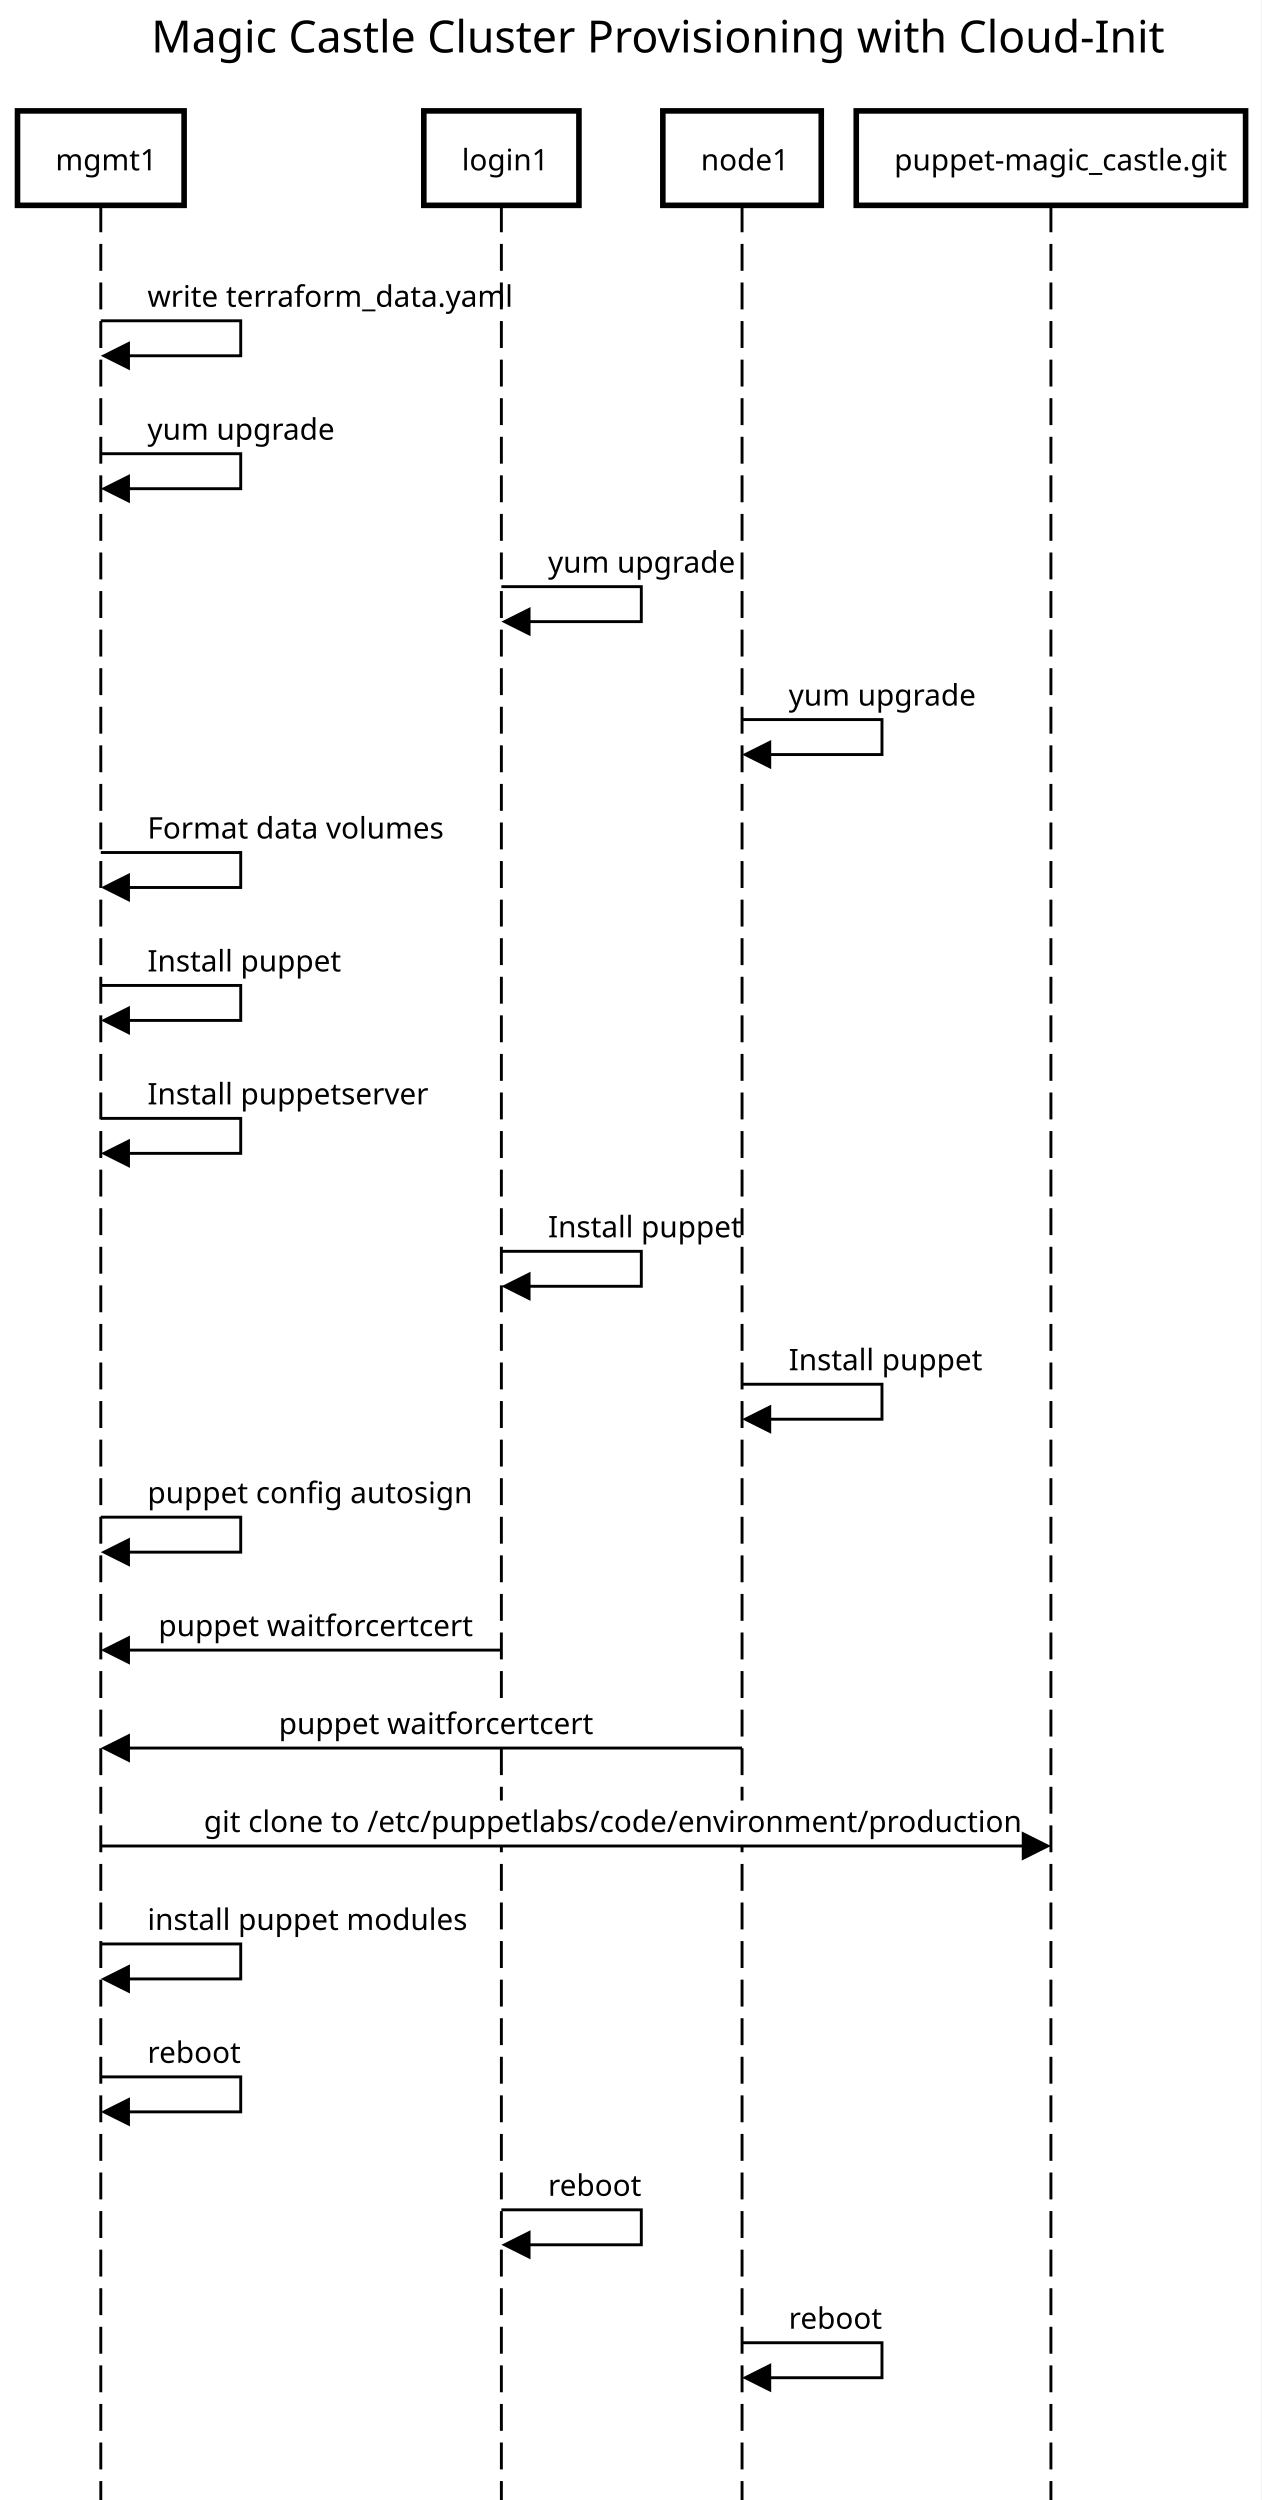
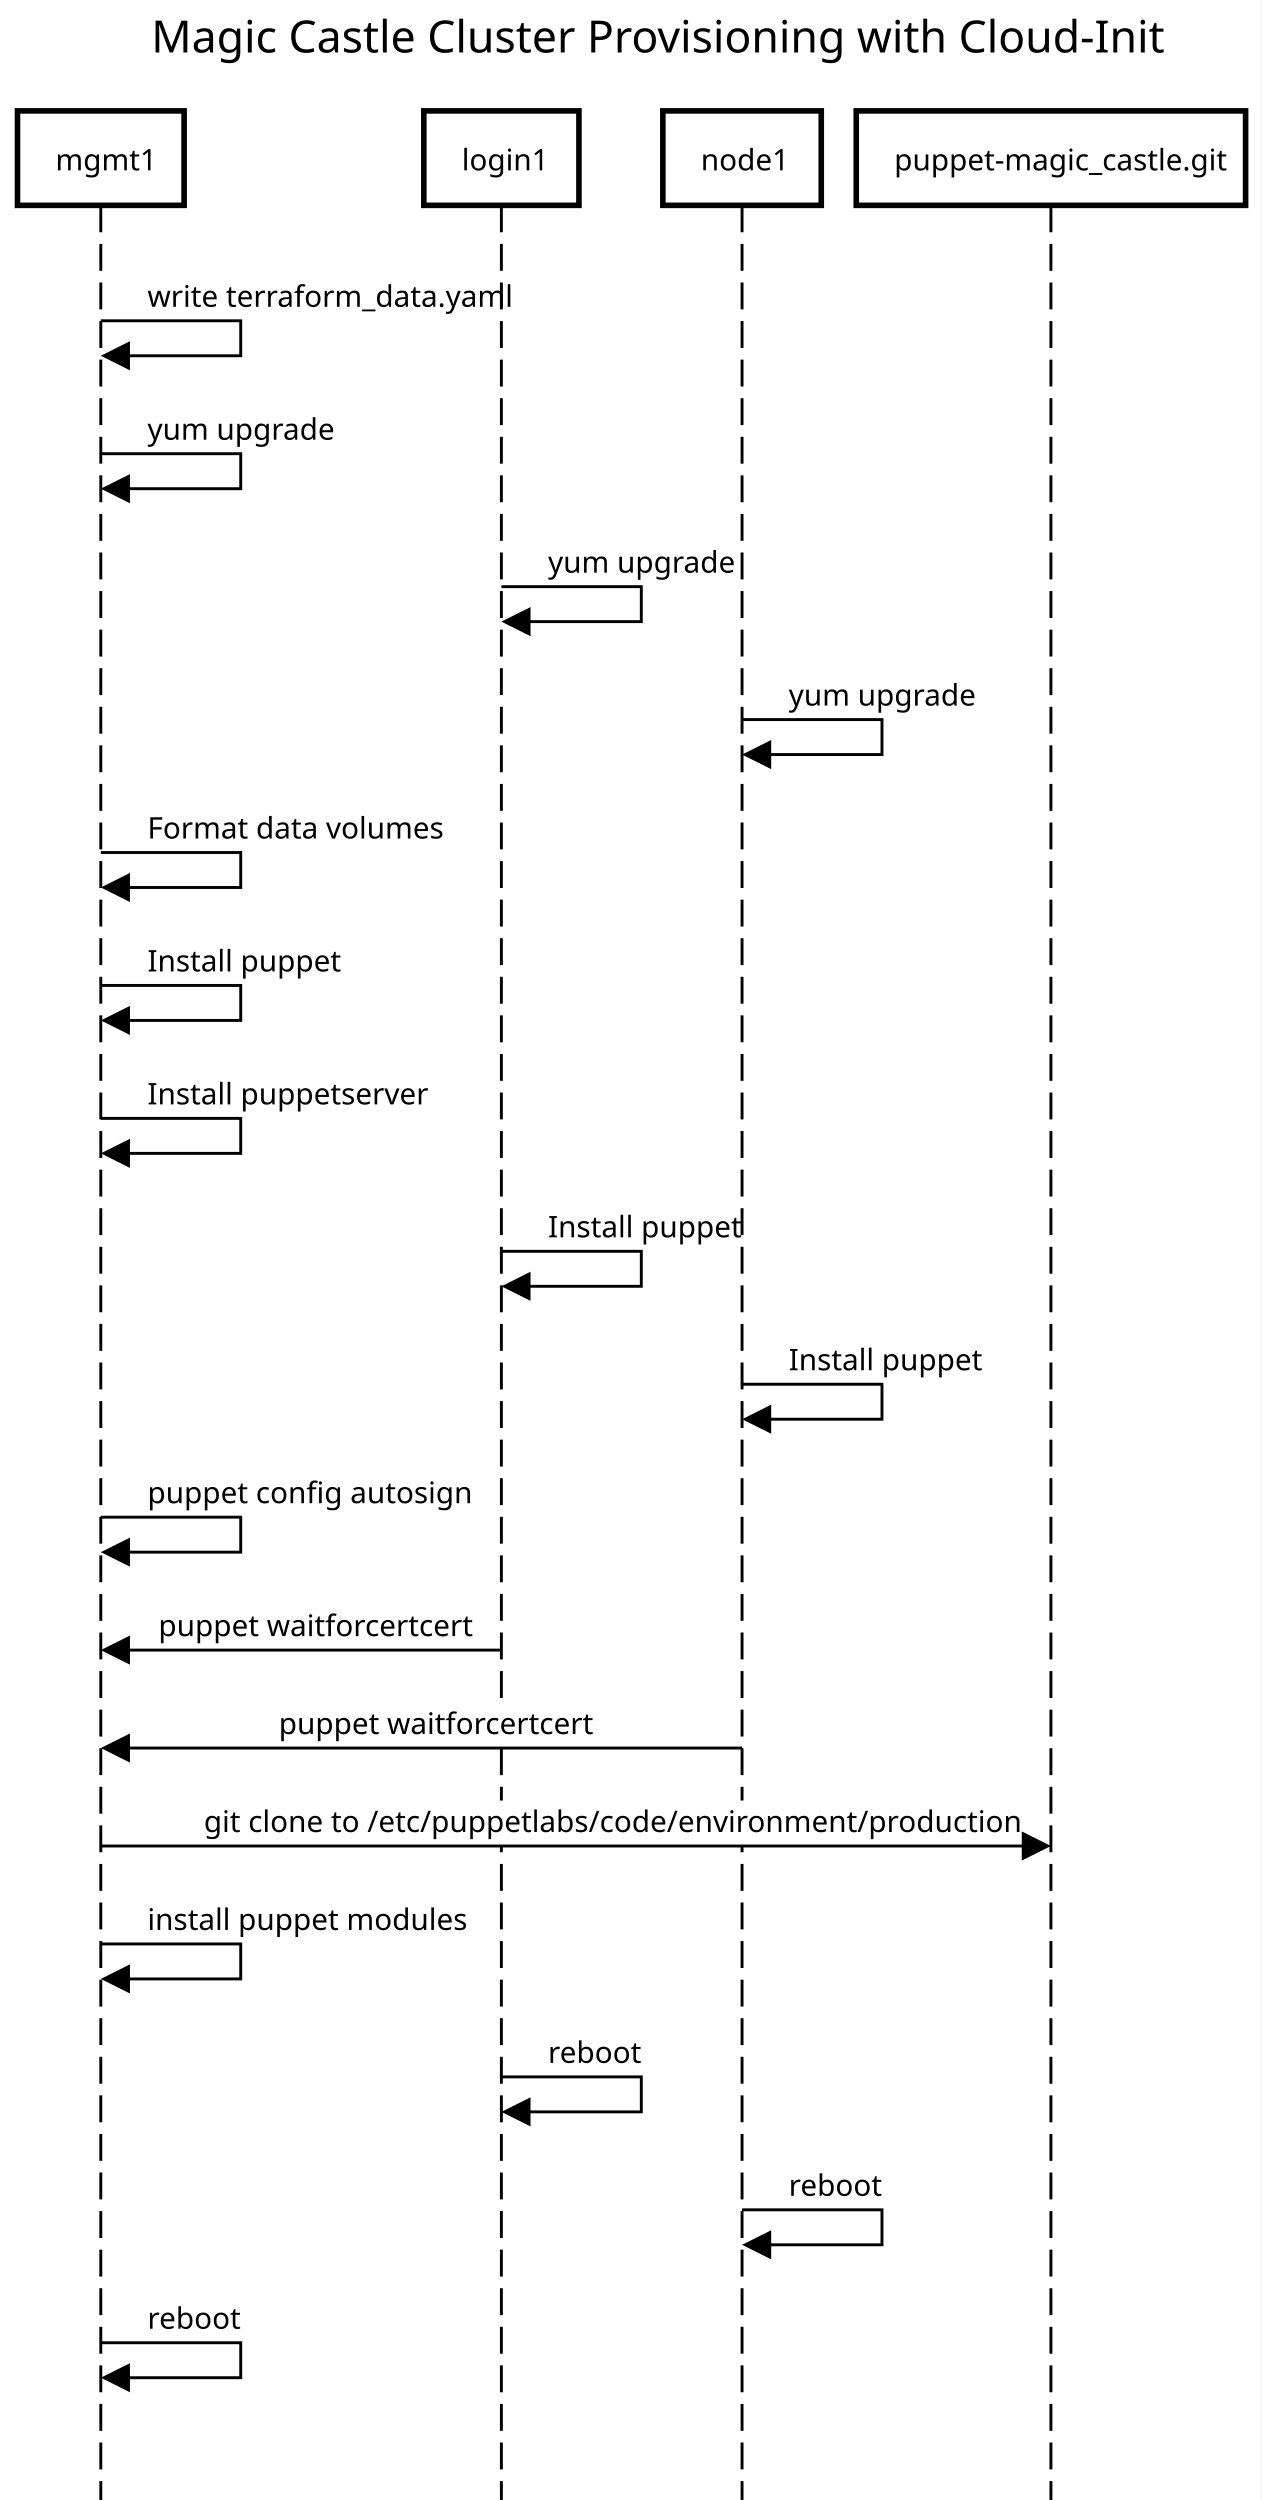
<svg xmlns="http://www.w3.org/2000/svg" version="1.1" width="453" height="898">
  <defs />
  <g>
    <g />
    <g />
    <g />
    <g />
    <g />
    <g />
    <g />
    <g />
    <g />
    <g />
    <g />
    <g />
    <g />
    <g />
    <g />
    <g />
    <g />
    <g>
      <rect fill="white" stroke="none" x="0" y="0" width="453" height="898" />
    </g>
    <g>
      <text fill="black" stroke="none" font-family="sans-serif" font-size="12pt" font-style="normal" font-weight="normal" text-decoration="normal" x="54.338" y="18.848" text-anchor="start" dominant-baseline="alphabetic">Magic Castle Cluster Provisioning with Cloud-Init</text>
    </g>
    <g />
    <g>
      <path fill="none" stroke="black" paint-order="fill stroke markers" d=" M 36.206 73.76 L 36.206 898.059" stroke-miterlimit="10" stroke-width="1.047" stroke-dasharray="9.666,4.189" />
      <path fill="none" stroke="black" paint-order="fill stroke markers" d=" M 180.094 73.76 L 180.094 898.059" stroke-miterlimit="10" stroke-width="1.047" stroke-dasharray="9.666,4.189" />
      <path fill="none" stroke="black" paint-order="fill stroke markers" d=" M 266.544 73.76 L 266.544 898.059" stroke-miterlimit="10" stroke-width="1.047" stroke-dasharray="9.666,4.189" />
      <path fill="none" stroke="black" paint-order="fill stroke markers" d=" M 377.491 73.76 L 377.491 898.059" stroke-miterlimit="10" stroke-width="1.047" stroke-dasharray="9.666,4.189" />
    </g>
    <g>
      <path fill="none" stroke="none" />
      <g>
        <path fill="white" stroke="black" paint-order="fill stroke markers" d=" M 6.283 39.833 L 66.129 39.833 L 66.129 73.76 L 6.283 73.76 L 6.283 39.833 Z" stroke-miterlimit="10" stroke-width="2.01" stroke-dasharray="" />
      </g>
      <g>
        <g />
        <text fill="black" stroke="none" font-family="sans-serif" font-size="8pt" font-style="normal" font-weight="normal" text-decoration="normal" x="19.916" y="61.194" text-anchor="start" dominant-baseline="alphabetic">mgmt1</text>
      </g>
      <path fill="none" stroke="none" />
      <g>
        <path fill="white" stroke="black" paint-order="fill stroke markers" d=" M 152.235 39.833 L 207.953 39.833 L 207.953 73.76 L 152.235 73.76 L 152.235 39.833 Z" stroke-miterlimit="10" stroke-width="2.01" stroke-dasharray="" />
      </g>
      <g>
        <g />
        <text fill="black" stroke="none" font-family="sans-serif" font-size="8pt" font-style="normal" font-weight="normal" text-decoration="normal" x="165.868" y="61.194" text-anchor="start" dominant-baseline="alphabetic">login1</text>
      </g>
      <path fill="none" stroke="none" />
      <g>
        <path fill="white" stroke="black" paint-order="fill stroke markers" d=" M 238.089 39.833 L 294.999 39.833 L 294.999 73.76 L 238.089 73.76 L 238.089 39.833 Z" stroke-miterlimit="10" stroke-width="2.01" stroke-dasharray="" />
      </g>
      <g>
        <g />
        <text fill="black" stroke="none" font-family="sans-serif" font-size="8pt" font-style="normal" font-weight="normal" text-decoration="normal" x="251.722" y="61.194" text-anchor="start" dominant-baseline="alphabetic">node1</text>
      </g>
      <path fill="none" stroke="none" />
      <g>
        <path fill="white" stroke="black" paint-order="fill stroke markers" d=" M 307.565 39.833 L 447.417 39.833 L 447.417 73.76 L 307.565 73.76 L 307.565 39.833 Z" stroke-miterlimit="10" stroke-width="2.01" stroke-dasharray="" />
      </g>
      <g>
        <g />
        <text fill="black" stroke="none" font-family="sans-serif" font-size="8pt" font-style="normal" font-weight="normal" text-decoration="normal" x="321.198" y="61.194" text-anchor="start" dominant-baseline="alphabetic">puppet-magic_castle.git</text>
      </g>
    </g>
    <g>
      <g>
        <g>
          <rect fill="white" stroke="none" x="51.075" y="98.891" width="124.621" height="16.335" />
        </g>
        <text fill="black" stroke="none" font-family="sans-serif" font-size="8pt" font-style="normal" font-weight="normal" text-decoration="normal" x="52.96" y="110.2" text-anchor="start" dominant-baseline="alphabetic">write terraform_data.yaml</text>
      </g>
      <g>
        <path fill="none" stroke="black" paint-order="fill stroke markers" d=" M 36.206 115.226 L 86.468 115.226 L 86.468 127.792 L 38.3 127.792" stroke-miterlimit="10" stroke-width="1.047" stroke-dasharray="" />
        <g transform="translate(36.20565,127.7916) translate(-36.20565,-127.7916)">
          <path fill="black" stroke="none" paint-order="stroke fill markers" d=" M 46.677 122.556 L 36.206 127.792 L 46.677 133.027 Z" />
        </g>
      </g>
      <g>
        <g>
          <rect fill="white" stroke="none" x="51.075" y="146.64" width="65.991" height="16.335" />
        </g>
        <text fill="black" stroke="none" font-family="sans-serif" font-size="8pt" font-style="normal" font-weight="normal" text-decoration="normal" x="52.96" y="157.949" text-anchor="start" dominant-baseline="alphabetic">yum upgrade</text>
      </g>
      <g>
        <path fill="none" stroke="black" paint-order="fill stroke markers" d=" M 36.206 162.975 L 86.468 162.975 L 86.468 175.541 L 38.3 175.541" stroke-miterlimit="10" stroke-width="1.047" stroke-dasharray="" />
        <g transform="translate(36.20565,175.5406) translate(-36.20565,-175.5406)">
          <path fill="black" stroke="none" paint-order="stroke fill markers" d=" M 46.677 170.305 L 36.206 175.541 L 46.677 180.776 Z" />
        </g>
      </g>
      <g>
        <g>
          <rect fill="white" stroke="none" x="194.963" y="194.389" width="65.991" height="16.335" />
        </g>
        <text fill="black" stroke="none" font-family="sans-serif" font-size="8pt" font-style="normal" font-weight="normal" text-decoration="normal" x="196.848" y="205.698" text-anchor="start" dominant-baseline="alphabetic">yum upgrade</text>
      </g>
      <g>
        <path fill="none" stroke="black" paint-order="fill stroke markers" d=" M 180.094 210.724 L 230.356 210.724 L 230.356 223.29 L 182.188 223.29" stroke-miterlimit="10" stroke-width="1.047" stroke-dasharray="" />
        <g transform="translate(180.0937,223.2897) translate(-180.0937,-223.2897)">
          <path fill="black" stroke="none" paint-order="stroke fill markers" d=" M 190.565 218.054 L 180.094 223.29 L 190.565 228.525 Z" />
        </g>
      </g>
      <g>
        <g>
          <rect fill="white" stroke="none" x="281.413" y="242.138" width="65.991" height="16.335" />
        </g>
        <text fill="black" stroke="none" font-family="sans-serif" font-size="8pt" font-style="normal" font-weight="normal" text-decoration="normal" x="283.298" y="253.447" text-anchor="start" dominant-baseline="alphabetic">yum upgrade</text>
      </g>
      <g>
        <path fill="none" stroke="black" paint-order="fill stroke markers" d=" M 266.544 258.473 L 316.806 258.473 L 316.806 271.039 L 268.638 271.039" stroke-miterlimit="10" stroke-width="1.047" stroke-dasharray="" />
        <g transform="translate(266.5439,271.0387) translate(-266.5439,-271.0387)">
          <path fill="black" stroke="none" paint-order="stroke fill markers" d=" M 277.015 265.803 L 266.544 271.039 L 277.015 276.274 Z" />
        </g>
      </g>
      <g>
        <g>
          <rect fill="white" stroke="none" x="51.075" y="289.887" width="103.894" height="16.335" />
        </g>
        <text fill="black" stroke="none" font-family="sans-serif" font-size="8pt" font-style="normal" font-weight="normal" text-decoration="normal" x="52.96" y="301.196" text-anchor="start" dominant-baseline="alphabetic">Format data volumes</text>
      </g>
      <g>
        <path fill="none" stroke="black" paint-order="fill stroke markers" d=" M 36.206 306.222 L 86.468 306.222 L 86.468 318.788 L 38.3 318.788" stroke-miterlimit="10" stroke-width="1.047" stroke-dasharray="" />
        <g transform="translate(36.20565,318.7878) translate(-36.20565,-318.7878)">
          <path fill="black" stroke="none" paint-order="stroke fill markers" d=" M 46.677 313.552 L 36.206 318.788 L 46.677 324.023 Z" />
        </g>
      </g>
      <g>
        <g>
          <rect fill="white" stroke="none" x="51.075" y="337.636" width="67.183" height="16.335" />
        </g>
        <text fill="black" stroke="none" font-family="sans-serif" font-size="8pt" font-style="normal" font-weight="normal" text-decoration="normal" x="52.96" y="348.945" text-anchor="start" dominant-baseline="alphabetic">Install puppet</text>
      </g>
      <g>
        <path fill="none" stroke="black" paint-order="fill stroke markers" d=" M 36.206 353.971 L 86.468 353.971 L 86.468 366.537 L 38.3 366.537" stroke-miterlimit="10" stroke-width="1.047" stroke-dasharray="" />
        <g transform="translate(36.20565,366.5368) translate(-36.20565,-366.5368)">
          <path fill="black" stroke="none" paint-order="stroke fill markers" d=" M 46.677 361.301 L 36.206 366.537 L 46.677 371.772 Z" />
        </g>
      </g>
      <g>
        <g>
          <rect fill="white" stroke="none" x="51.075" y="385.385" width="96.8" height="16.335" />
        </g>
        <text fill="black" stroke="none" font-family="sans-serif" font-size="8pt" font-style="normal" font-weight="normal" text-decoration="normal" x="52.96" y="396.694" text-anchor="start" dominant-baseline="alphabetic">Install puppetserver</text>
      </g>
      <g>
        <path fill="none" stroke="black" paint-order="fill stroke markers" d=" M 36.206 401.72 L 86.468 401.72 L 86.468 414.286 L 38.3 414.286" stroke-miterlimit="10" stroke-width="1.047" stroke-dasharray="" />
        <g transform="translate(36.20565,414.2859) translate(-36.20565,-414.2859)">
          <path fill="black" stroke="none" paint-order="stroke fill markers" d=" M 46.677 409.05 L 36.206 414.286 L 46.677 419.522 Z" />
        </g>
      </g>
      <g>
        <g>
          <rect fill="white" stroke="none" x="194.963" y="433.134" width="67.183" height="16.335" />
        </g>
        <text fill="black" stroke="none" font-family="sans-serif" font-size="8pt" font-style="normal" font-weight="normal" text-decoration="normal" x="196.848" y="444.443" text-anchor="start" dominant-baseline="alphabetic">Install puppet</text>
      </g>
      <g>
        <path fill="none" stroke="black" paint-order="fill stroke markers" d=" M 180.094 449.469 L 230.356 449.469 L 230.356 462.035 L 182.188 462.035" stroke-miterlimit="10" stroke-width="1.047" stroke-dasharray="" />
        <g transform="translate(180.0937,462.0349) translate(-180.0937,-462.0349)">
          <path fill="black" stroke="none" paint-order="stroke fill markers" d=" M 190.565 456.799 L 180.094 462.035 L 190.565 467.271 Z" />
        </g>
      </g>
      <g>
        <g>
          <rect fill="white" stroke="none" x="281.413" y="480.883" width="67.183" height="16.335" />
        </g>
        <text fill="black" stroke="none" font-family="sans-serif" font-size="8pt" font-style="normal" font-weight="normal" text-decoration="normal" x="283.298" y="492.192" text-anchor="start" dominant-baseline="alphabetic">Install puppet</text>
      </g>
      <g>
        <path fill="none" stroke="black" paint-order="fill stroke markers" d=" M 266.544 497.218 L 316.806 497.218 L 316.806 509.784 L 268.638 509.784" stroke-miterlimit="10" stroke-width="1.047" stroke-dasharray="" />
        <g transform="translate(266.5439,509.784) translate(-266.5439,-509.784)">
          <path fill="black" stroke="none" paint-order="stroke fill markers" d=" M 277.015 504.548 L 266.544 509.784 L 277.015 515.02 Z" />
        </g>
      </g>
      <g>
        <g>
          <rect fill="white" stroke="none" x="51.075" y="528.632" width="111.046" height="16.335" />
        </g>
        <text fill="black" stroke="none" font-family="sans-serif" font-size="8pt" font-style="normal" font-weight="normal" text-decoration="normal" x="52.96" y="539.941" text-anchor="start" dominant-baseline="alphabetic">puppet config autosign</text>
      </g>
      <g>
        <path fill="none" stroke="black" paint-order="fill stroke markers" d=" M 36.206 544.968 L 86.468 544.968 L 86.468 557.533 L 38.3 557.533" stroke-miterlimit="10" stroke-width="1.047" stroke-dasharray="" />
        <g transform="translate(36.20565,557.5331) translate(-36.20565,-557.5331)">
          <path fill="black" stroke="none" paint-order="stroke fill markers" d=" M 46.677 552.297 L 36.206 557.533 L 46.677 562.769 Z" />
        </g>
      </g>
      <g>
        <g>
          <rect fill="white" stroke="none" x="55.013" y="576.381" width="106.273" height="16.335" />
        </g>
        <text fill="black" stroke="none" font-family="sans-serif" font-size="8pt" font-style="normal" font-weight="normal" text-decoration="normal" x="56.898" y="587.69" text-anchor="start" dominant-baseline="alphabetic">puppet waitforcertcert</text>
      </g>
      <g>
        <path fill="none" stroke="black" paint-order="fill stroke markers" d=" M 180.094 592.717 L 38.3 592.717" stroke-miterlimit="10" stroke-width="1.047" stroke-dasharray="" />
        <g transform="translate(36.20565,592.7166) translate(-36.20565,-592.7166)">
          <path fill="black" stroke="none" paint-order="stroke fill markers" d=" M 46.677 587.481 L 36.206 592.717 L 46.677 597.952 Z" />
        </g>
      </g>
      <g>
        <g>
          <rect fill="white" stroke="none" x="98.238" y="611.565" width="106.273" height="16.335" />
        </g>
        <text fill="black" stroke="none" font-family="sans-serif" font-size="8pt" font-style="normal" font-weight="normal" text-decoration="normal" x="100.123" y="622.874" text-anchor="start" dominant-baseline="alphabetic">puppet waitforcertcert</text>
      </g>
      <g>
        <path fill="none" stroke="black" paint-order="fill stroke markers" d=" M 266.544 627.9 L 38.3 627.9" stroke-miterlimit="10" stroke-width="1.047" stroke-dasharray="" />
        <g transform="translate(36.20565,627.9001) translate(-36.20565,-627.9001)">
          <path fill="black" stroke="none" paint-order="stroke fill markers" d=" M 46.677 622.664 L 36.206 627.9 L 46.677 633.136 Z" />
        </g>
      </g>
      <g>
        <g>
          <rect fill="white" stroke="none" x="71.331" y="646.748" width="271.034" height="16.335" />
        </g>
        <text fill="black" stroke="none" font-family="sans-serif" font-size="8pt" font-style="normal" font-weight="normal" text-decoration="normal" x="73.216" y="658.057" text-anchor="start" dominant-baseline="alphabetic">git clone to /etc/puppetlabs/code/environment/production</text>
      </g>
      <g>
        <path fill="none" stroke="black" paint-order="fill stroke markers" d=" M 36.206 663.084 L 375.397 663.084" stroke-miterlimit="10" stroke-width="1.047" stroke-dasharray="" />
        <g transform="translate(377.4909,663.0836) translate(-377.4909,-663.0836)">
          <path fill="black" stroke="none" paint-order="stroke fill markers" d=" M 367.02 657.848 L 377.491 663.084 L 367.02 668.319 Z" />
        </g>
      </g>
      <g>
        <g>
          <rect fill="white" stroke="none" x="51.075" y="681.932" width="109.844" height="16.335" />
        </g>
        <text fill="black" stroke="none" font-family="sans-serif" font-size="8pt" font-style="normal" font-weight="normal" text-decoration="normal" x="52.96" y="693.241" text-anchor="start" dominant-baseline="alphabetic">install puppet modules</text>
      </g>
      <g>
        <path fill="none" stroke="black" paint-order="fill stroke markers" d=" M 36.206 698.267 L 86.468 698.267 L 86.468 710.833 L 38.3 710.833" stroke-miterlimit="10" stroke-width="1.047" stroke-dasharray="" />
        <g transform="translate(36.20565,710.8327) translate(-36.20565,-710.8327)">
          <path fill="black" stroke="none" paint-order="stroke fill markers" d=" M 46.677 705.597 L 36.206 710.833 L 46.677 716.068 Z" />
        </g>
      </g>
      <g>
        <g>
-           <rect fill="white" stroke="none" x="51.075" y="729.681" width="33.995" height="16.335" />
-         </g>
-         <text fill="black" stroke="none" font-family="sans-serif" font-size="8pt" font-style="normal" font-weight="normal" text-decoration="normal" x="52.96" y="740.99" text-anchor="start" dominant-baseline="alphabetic">reboot</text>
-       </g>
-       <g>
-         <path fill="none" stroke="black" paint-order="fill stroke markers" d=" M 36.206 746.016 L 86.468 746.016 L 86.468 758.582 L 38.3 758.582" stroke-miterlimit="10" stroke-width="1.047" stroke-dasharray="" />
-         <g transform="translate(36.20565,758.5817) translate(-36.20565,-758.5817)">
-           <path fill="black" stroke="none" paint-order="stroke fill markers" d=" M 46.677 753.346 L 36.206 758.582 L 46.677 763.817 Z" />
-         </g>
-       </g>
-       <g>
-         <g>
-           <rect fill="white" stroke="none" x="194.963" y="777.43" width="33.995" height="16.335" />
-         </g>
-         <text fill="black" stroke="none" font-family="sans-serif" font-size="8pt" font-style="normal" font-weight="normal" text-decoration="normal" x="196.848" y="788.739" text-anchor="start" dominant-baseline="alphabetic">reboot</text>
-       </g>
-       <g>
-         <path fill="none" stroke="black" paint-order="fill stroke markers" d=" M 180.094 793.765 L 230.356 793.765 L 230.356 806.331 L 182.188 806.331" stroke-miterlimit="10" stroke-width="1.047" stroke-dasharray="" />
-         <g transform="translate(180.0937,806.3308) translate(-180.0937,-806.3308)">
-           <path fill="black" stroke="none" paint-order="stroke fill markers" d=" M 190.565 801.095 L 180.094 806.331 L 190.565 811.566 Z" />
-         </g>
-       </g>
-       <g>
-         <g>
-           <rect fill="white" stroke="none" x="281.413" y="825.179" width="33.995" height="16.335" />
-         </g>
-         <text fill="black" stroke="none" font-family="sans-serif" font-size="8pt" font-style="normal" font-weight="normal" text-decoration="normal" x="283.298" y="836.488" text-anchor="start" dominant-baseline="alphabetic">reboot</text>
-       </g>
-       <g>
-         <path fill="none" stroke="black" paint-order="fill stroke markers" d=" M 266.544 841.514 L 316.806 841.514 L 316.806 854.08 L 268.638 854.08" stroke-miterlimit="10" stroke-width="1.047" stroke-dasharray="" />
-         <g transform="translate(266.5439,854.0798) translate(-266.5439,-854.0798)">
-           <path fill="black" stroke="none" paint-order="stroke fill markers" d=" M 277.015 848.844 L 266.544 854.08 L 277.015 859.315 Z" />
+           <rect fill="white" stroke="none" x="194.963" y="729.681" width="33.995" height="16.335" />
+         </g>
+         <text fill="black" stroke="none" font-family="sans-serif" font-size="8pt" font-style="normal" font-weight="normal" text-decoration="normal" x="196.848" y="740.99" text-anchor="start" dominant-baseline="alphabetic">reboot</text>
+       </g>
+       <g>
+         <path fill="none" stroke="black" paint-order="fill stroke markers" d=" M 180.094 746.016 L 230.356 746.016 L 230.356 758.582 L 182.188 758.582" stroke-miterlimit="10" stroke-width="1.047" stroke-dasharray="" />
+         <g transform="translate(180.0937,758.5817) translate(-180.0937,-758.5817)">
+           <path fill="black" stroke="none" paint-order="stroke fill markers" d=" M 190.565 753.346 L 180.094 758.582 L 190.565 763.817 Z" />
+         </g>
+       </g>
+       <g>
+         <g>
+           <rect fill="white" stroke="none" x="281.413" y="777.43" width="33.995" height="16.335" />
+         </g>
+         <text fill="black" stroke="none" font-family="sans-serif" font-size="8pt" font-style="normal" font-weight="normal" text-decoration="normal" x="283.298" y="788.739" text-anchor="start" dominant-baseline="alphabetic">reboot</text>
+       </g>
+       <g>
+         <path fill="none" stroke="black" paint-order="fill stroke markers" d=" M 266.544 793.765 L 316.806 793.765 L 316.806 806.331 L 268.638 806.331" stroke-miterlimit="10" stroke-width="1.047" stroke-dasharray="" />
+         <g transform="translate(266.5439,806.3308) translate(-266.5439,-806.3308)">
+           <path fill="black" stroke="none" paint-order="stroke fill markers" d=" M 277.015 801.095 L 266.544 806.331 L 277.015 811.566 Z" />
+         </g>
+       </g>
+       <g>
+         <g>
+           <rect fill="white" stroke="none" x="51.075" y="825.179" width="33.995" height="16.335" />
+         </g>
+         <text fill="black" stroke="none" font-family="sans-serif" font-size="8pt" font-style="normal" font-weight="normal" text-decoration="normal" x="52.96" y="836.488" text-anchor="start" dominant-baseline="alphabetic">reboot</text>
+       </g>
+       <g>
+         <path fill="none" stroke="black" paint-order="fill stroke markers" d=" M 36.206 841.514 L 86.468 841.514 L 86.468 854.08 L 38.3 854.08" stroke-miterlimit="10" stroke-width="1.047" stroke-dasharray="" />
+         <g transform="translate(36.20565,854.0798) translate(-36.20565,-854.0798)">
+           <path fill="black" stroke="none" paint-order="stroke fill markers" d=" M 46.677 848.844 L 36.206 854.08 L 46.677 859.315 Z" />
        </g>
      </g>
    </g>
    <g />
    <g />
    <g />
    <g />
  </g>
</svg>
